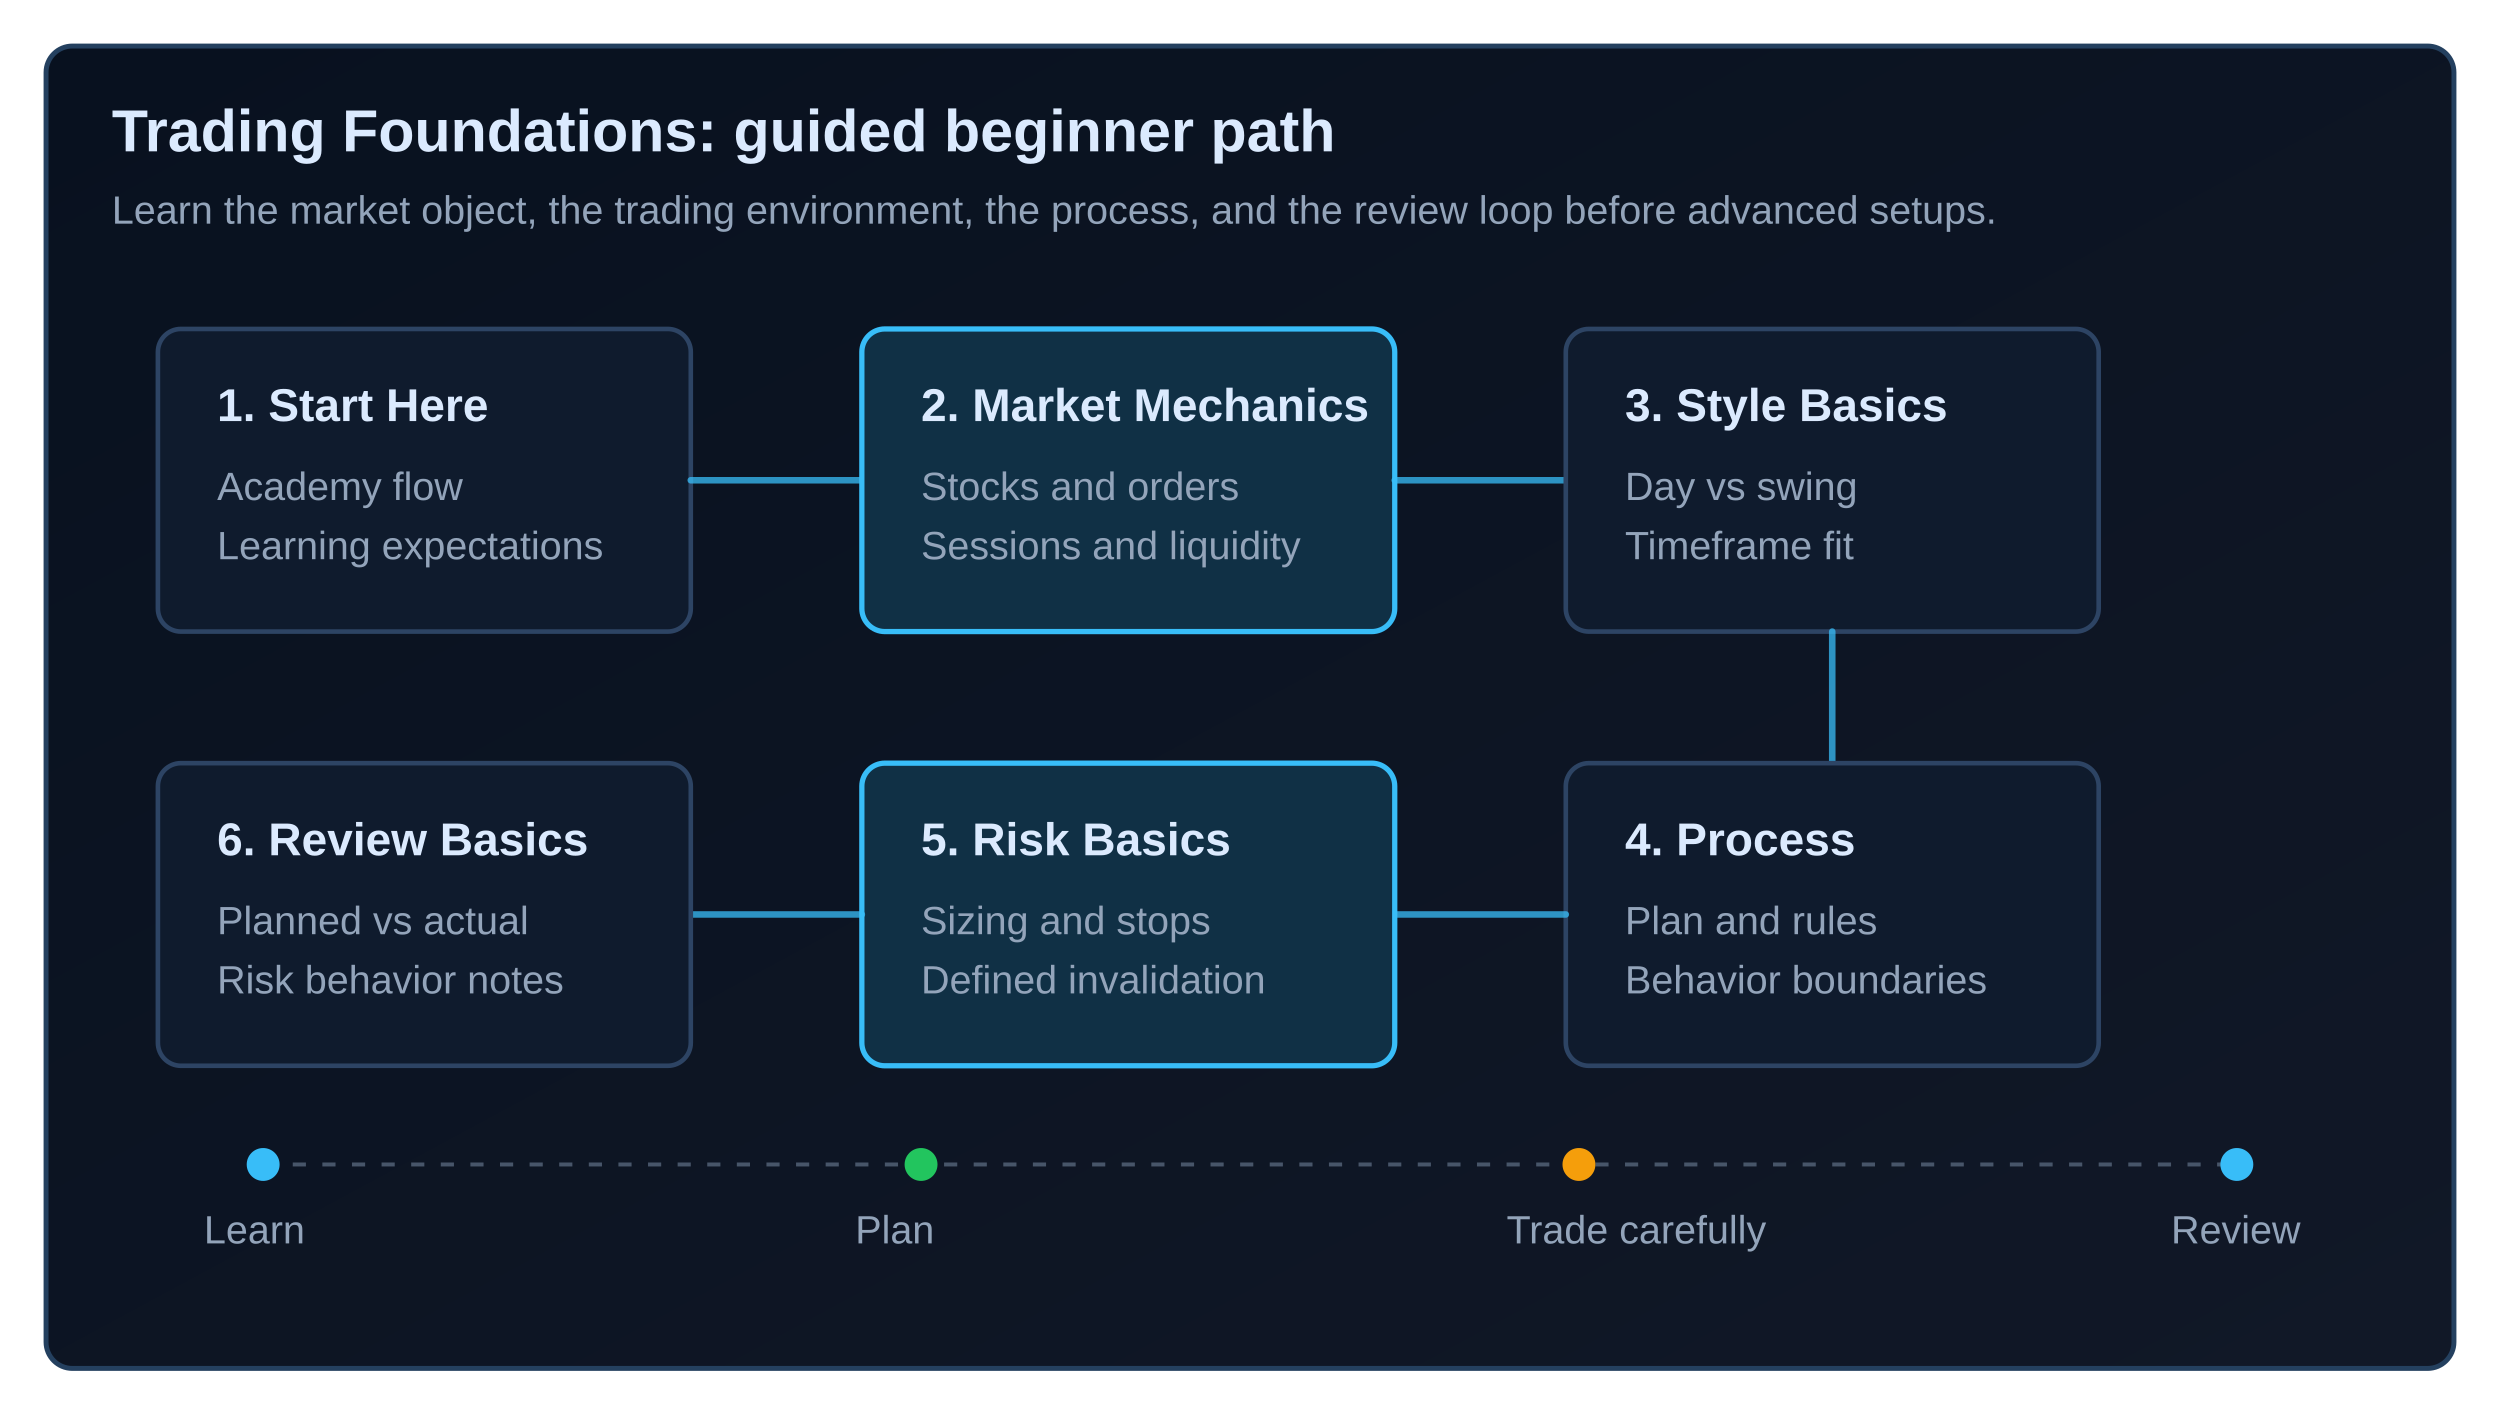
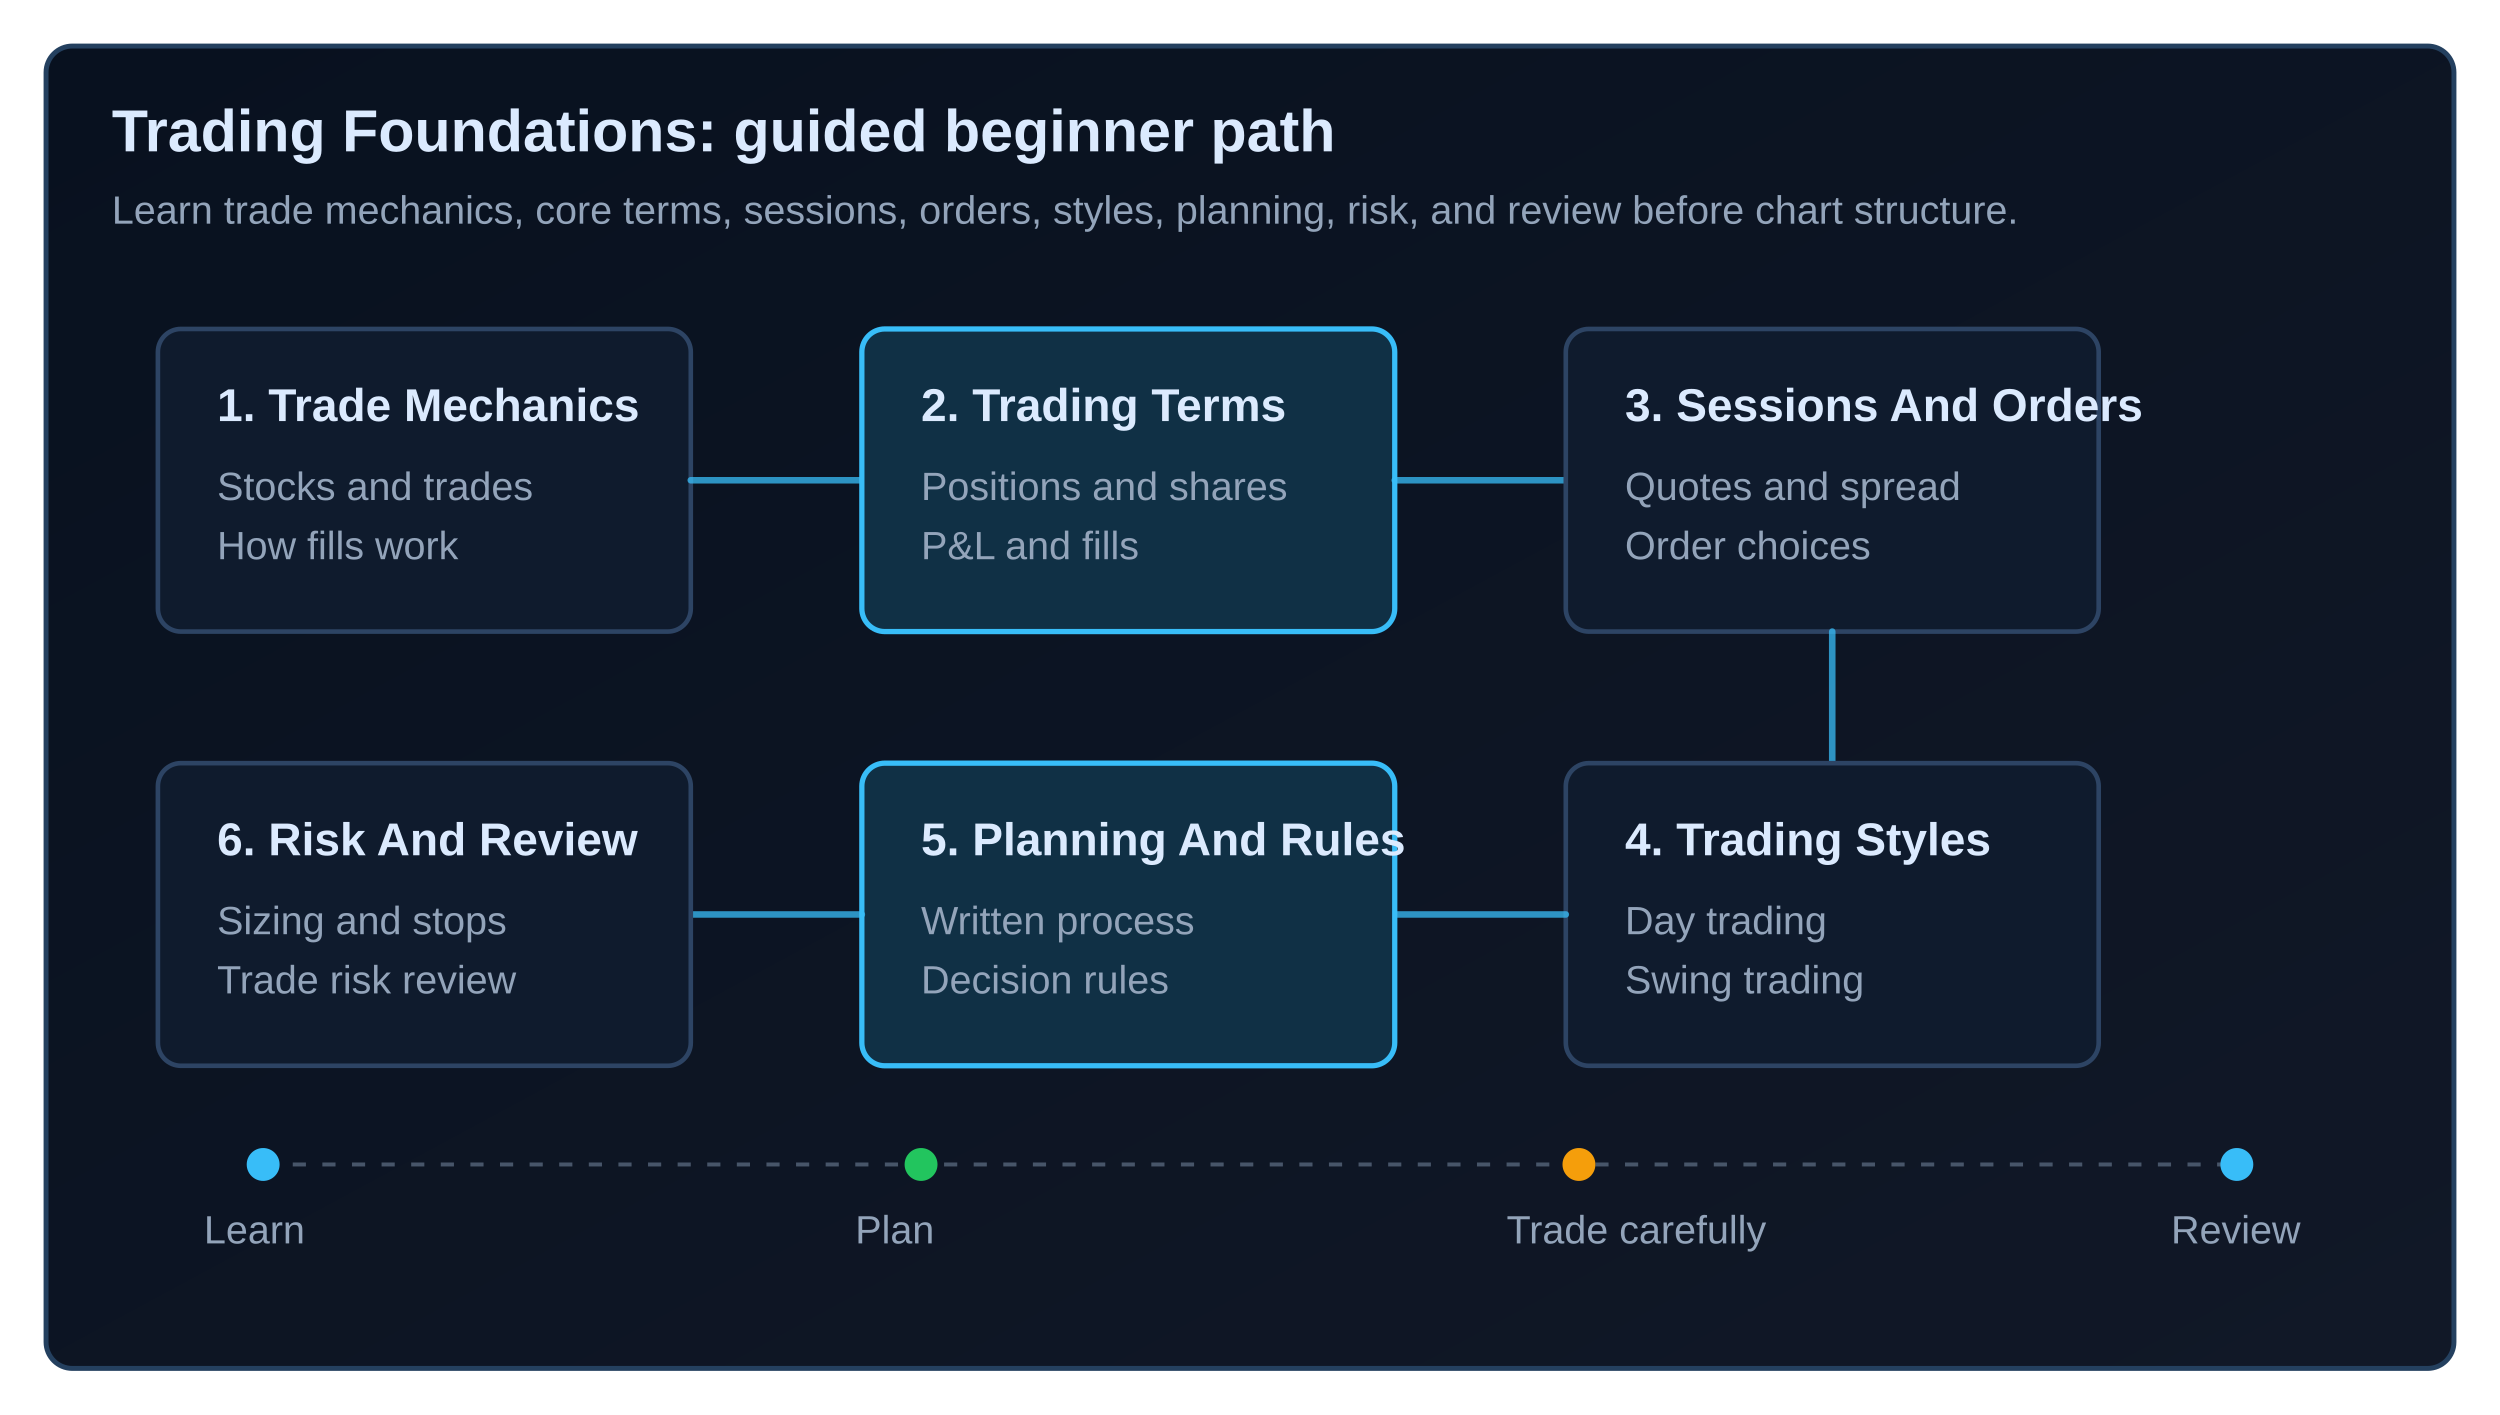
<svg xmlns="http://www.w3.org/2000/svg" width="760" height="430" viewBox="0 0 760 430" role="img" aria-labelledby="title desc">
  <defs>
    <linearGradient id="bg" x1="0" x2="1" y1="0" y2="1">
      <stop offset="0" stop-color="#08111f" />
      <stop offset="1" stop-color="#111827" />
    </linearGradient>
    <style>
      .panel{fill:url(#bg);stroke:#24405f;stroke-width:1.5}
      .card{fill:#0f1b2d;stroke:#2d4464;stroke-width:1.4}
      .active{fill:#103045;stroke:#38bdf8;stroke-width:1.6}
      .line{stroke:#38bdf8;stroke-width:2;stroke-linecap:round;opacity:.75}
      .mutedLine{stroke:#475569;stroke-width:1.2;stroke-dasharray:4 5}
      .txt{fill:#dbeafe;font-family:Arial,Helvetica,sans-serif}
      .title{font-size:18px;font-weight:700}
      .label{font-size:14px;font-weight:700}
      .small{font-size:12px}
      .muted{fill:#93a4ba}
      .green{fill:#22c55e}
      .cyan{fill:#38bdf8}
      .amber{fill:#f59e0b}
    </style>
  </defs>
  <rect class="panel" x="14" y="14" width="732" height="402" rx="8" />
  <text class="txt title" x="34" y="46">Trading Foundations: guided beginner path</text>
-   <text class="txt small muted" x="34" y="68">Learn the market object, the trading environment, the process, and the review loop before advanced setups.</text>
+   <text class="txt small muted" x="34" y="68">Learn trade mechanics, core terms, sessions, orders, styles, planning, risk, and review before chart structure.</text>
  <g transform="translate(48 100)">
    <rect class="card" x="0" y="0" width="162" height="92" rx="7" />
-     <text class="txt label" x="18" y="28">1. Start Here</text>
-     <text class="txt small muted" x="18" y="52">Academy flow</text>
-     <text class="txt small muted" x="18" y="70">Learning expectations</text>
+     <text class="txt label" x="18" y="28">1. Trade Mechanics</text>
+     <text class="txt small muted" x="18" y="52">Stocks and trades</text>
+     <text class="txt small muted" x="18" y="70">How fills work</text>
    <line class="line" x1="162" y1="46" x2="214" y2="46" />
    <rect class="active" x="214" y="0" width="162" height="92" rx="7" />
-     <text class="txt label" x="232" y="28">2. Market Mechanics</text>
-     <text class="txt small muted" x="232" y="52">Stocks and orders</text>
-     <text class="txt small muted" x="232" y="70">Sessions and liquidity</text>
+     <text class="txt label" x="232" y="28">2. Trading Terms</text>
+     <text class="txt small muted" x="232" y="52">Positions and shares</text>
+     <text class="txt small muted" x="232" y="70">P&amp;L and fills</text>
    <line class="line" x1="376" y1="46" x2="428" y2="46" />
    <rect class="card" x="428" y="0" width="162" height="92" rx="7" />
-     <text class="txt label" x="446" y="28">3. Style Basics</text>
-     <text class="txt small muted" x="446" y="52">Day vs swing</text>
-     <text class="txt small muted" x="446" y="70">Timeframe fit</text>
+     <text class="txt label" x="446" y="28">3. Sessions And Orders</text>
+     <text class="txt small muted" x="446" y="52">Quotes and spread</text>
+     <text class="txt small muted" x="446" y="70">Order choices</text>
    <line class="line" x1="509" y1="92" x2="509" y2="132" />
    <rect class="card" x="428" y="132" width="162" height="92" rx="7" />
-     <text class="txt label" x="446" y="160">4. Process</text>
-     <text class="txt small muted" x="446" y="184">Plan and rules</text>
-     <text class="txt small muted" x="446" y="202">Behavior boundaries</text>
+     <text class="txt label" x="446" y="160">4. Trading Styles</text>
+     <text class="txt small muted" x="446" y="184">Day trading</text>
+     <text class="txt small muted" x="446" y="202">Swing trading</text>
    <line class="line" x1="428" y1="178" x2="376" y2="178" />
    <rect class="active" x="214" y="132" width="162" height="92" rx="7" />
-     <text class="txt label" x="232" y="160">5. Risk Basics</text>
-     <text class="txt small muted" x="232" y="184">Sizing and stops</text>
-     <text class="txt small muted" x="232" y="202">Defined invalidation</text>
+     <text class="txt label" x="232" y="160">5. Planning And Rules</text>
+     <text class="txt small muted" x="232" y="184">Written process</text>
+     <text class="txt small muted" x="232" y="202">Decision rules</text>
    <line class="line" x1="214" y1="178" x2="162" y2="178" />
    <rect class="card" x="0" y="132" width="162" height="92" rx="7" />
-     <text class="txt label" x="18" y="160">6. Review Basics</text>
-     <text class="txt small muted" x="18" y="184">Planned vs actual</text>
-     <text class="txt small muted" x="18" y="202">Risk behavior notes</text>
+     <text class="txt label" x="18" y="160">6. Risk And Review</text>
+     <text class="txt small muted" x="18" y="184">Sizing and stops</text>
+     <text class="txt small muted" x="18" y="202">Trade risk review</text>
  </g>
  <g transform="translate(80 354)">
    <line class="mutedLine" x1="0" y1="0" x2="600" y2="0" />
    <circle class="cyan" cx="0" cy="0" r="5" />
    <circle class="green" cx="200" cy="0" r="5" />
    <circle class="amber" cx="400" cy="0" r="5" />
    <circle class="cyan" cx="600" cy="0" r="5" />
    <text class="txt small muted" x="-18" y="24">Learn</text>
    <text class="txt small muted" x="180" y="24">Plan</text>
    <text class="txt small muted" x="378" y="24">Trade carefully</text>
    <text class="txt small muted" x="580" y="24">Review</text>
  </g>
</svg>
